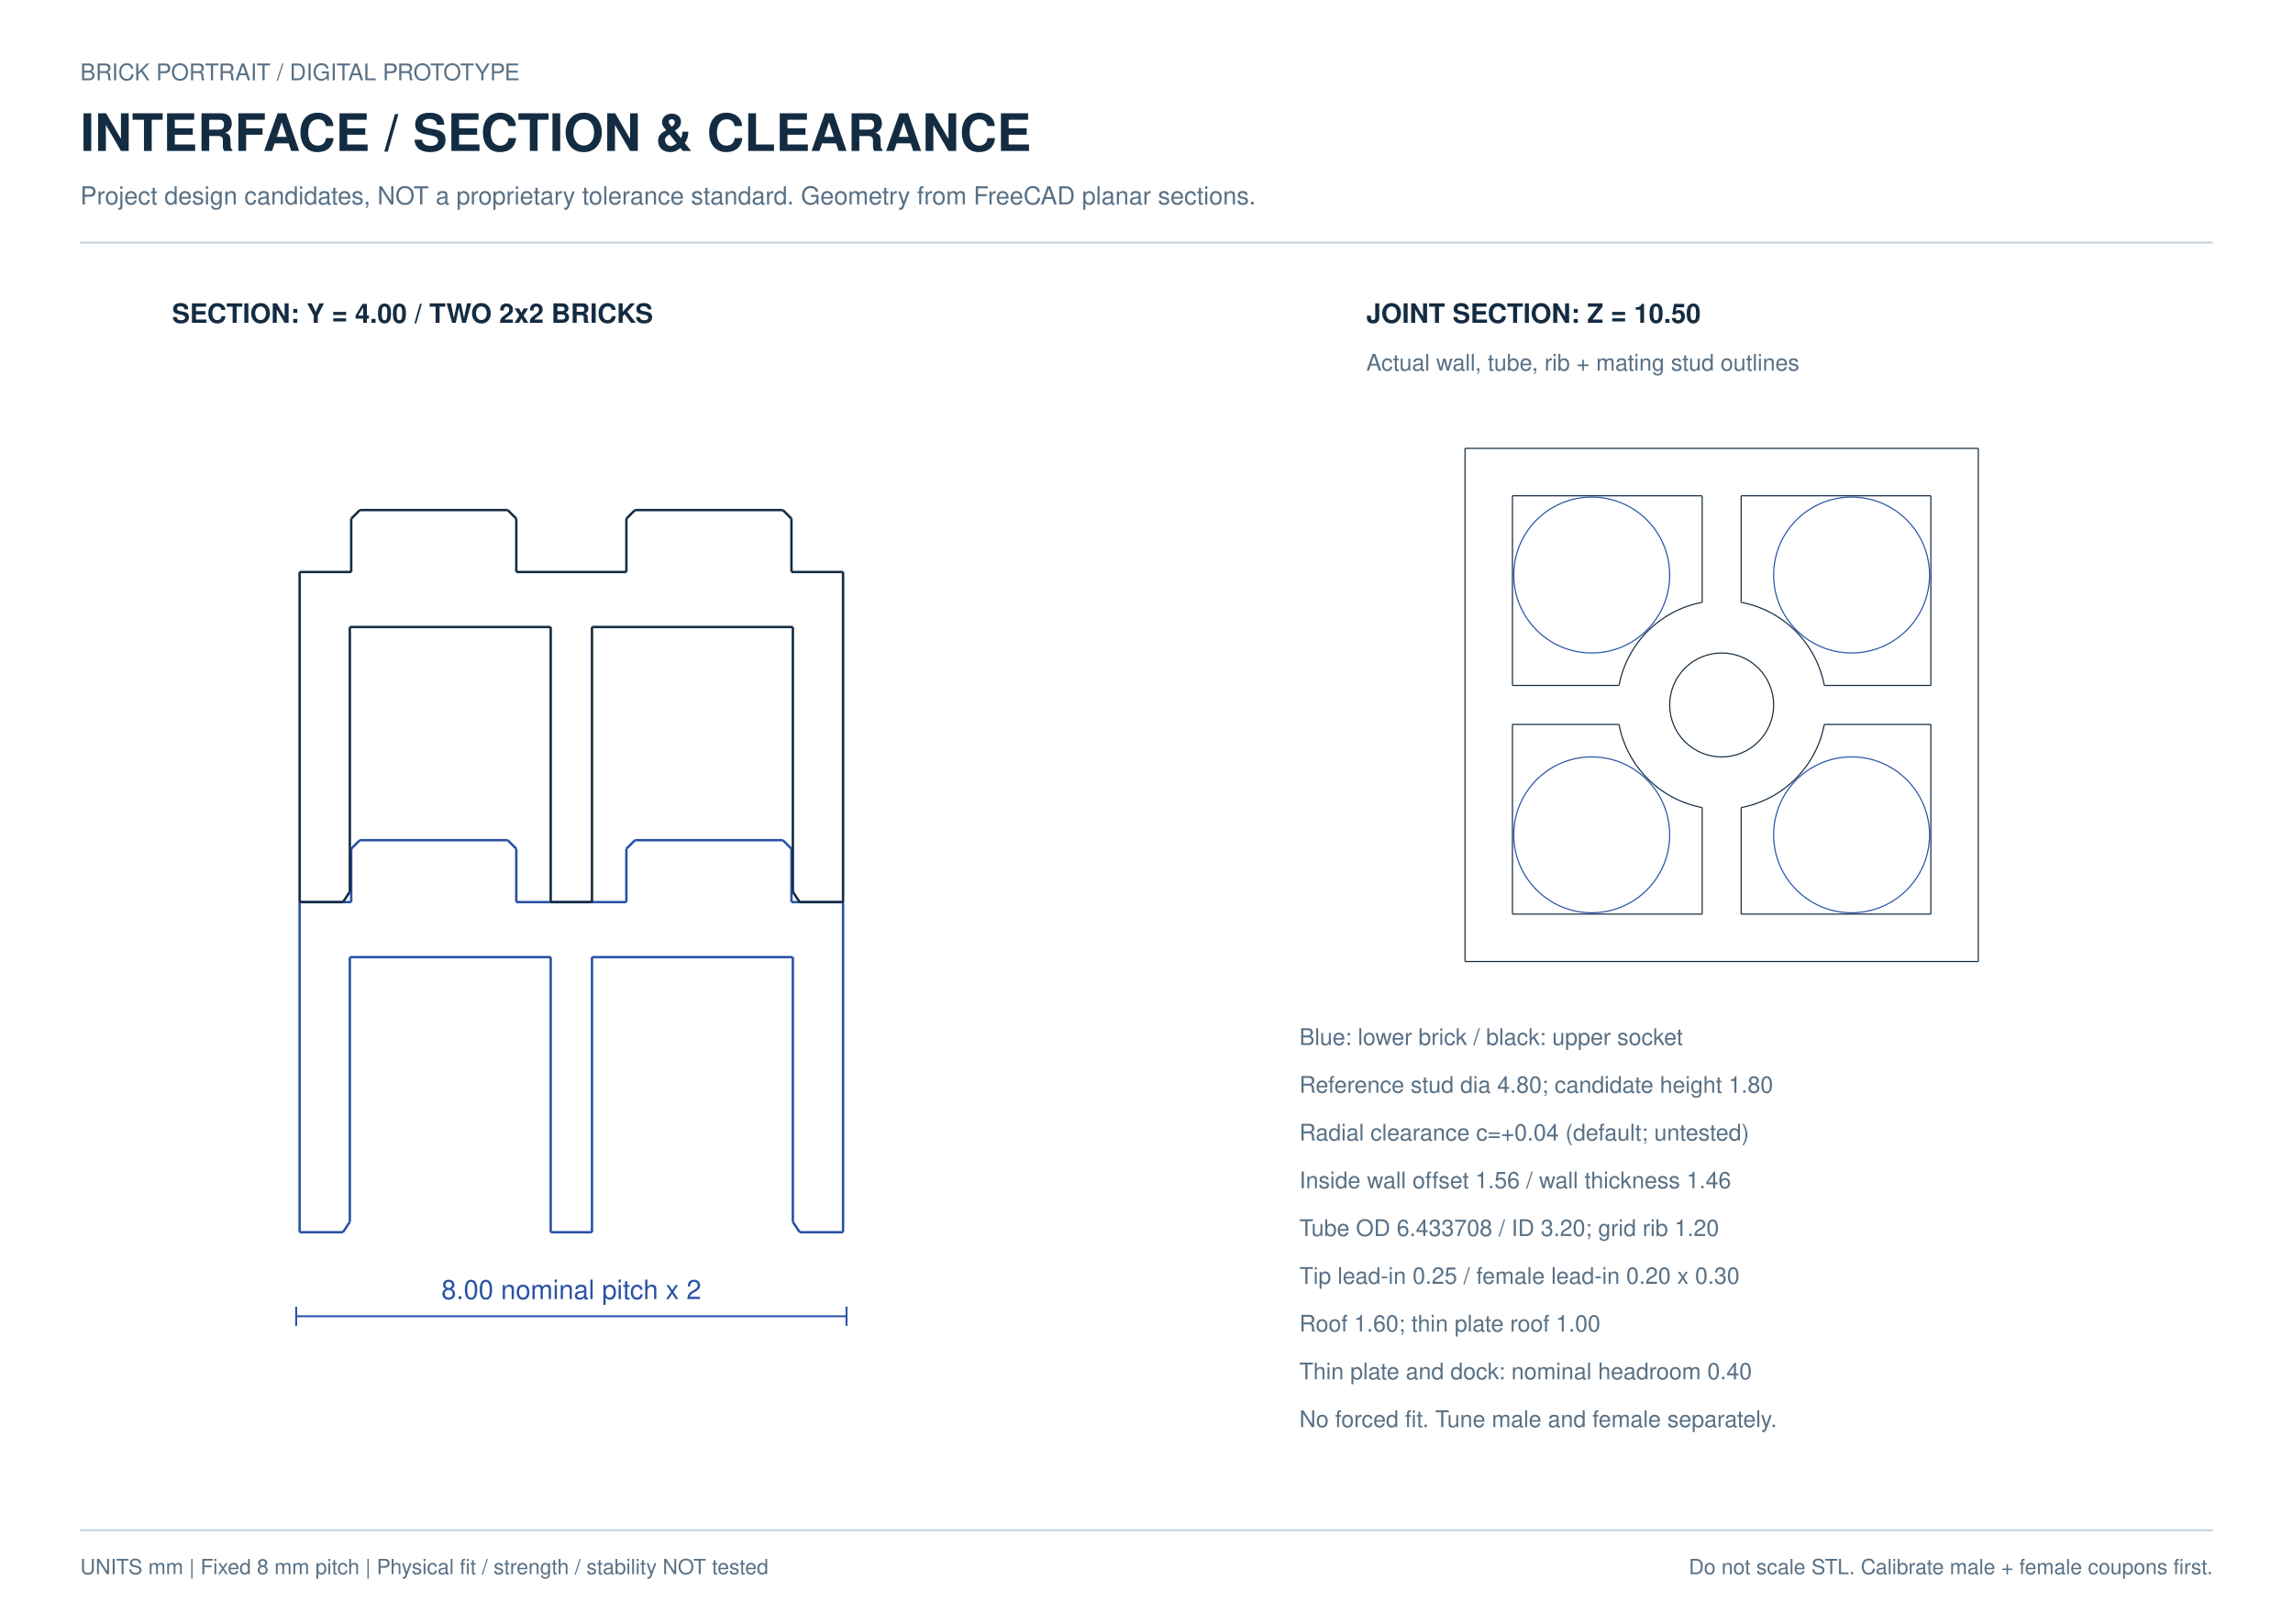
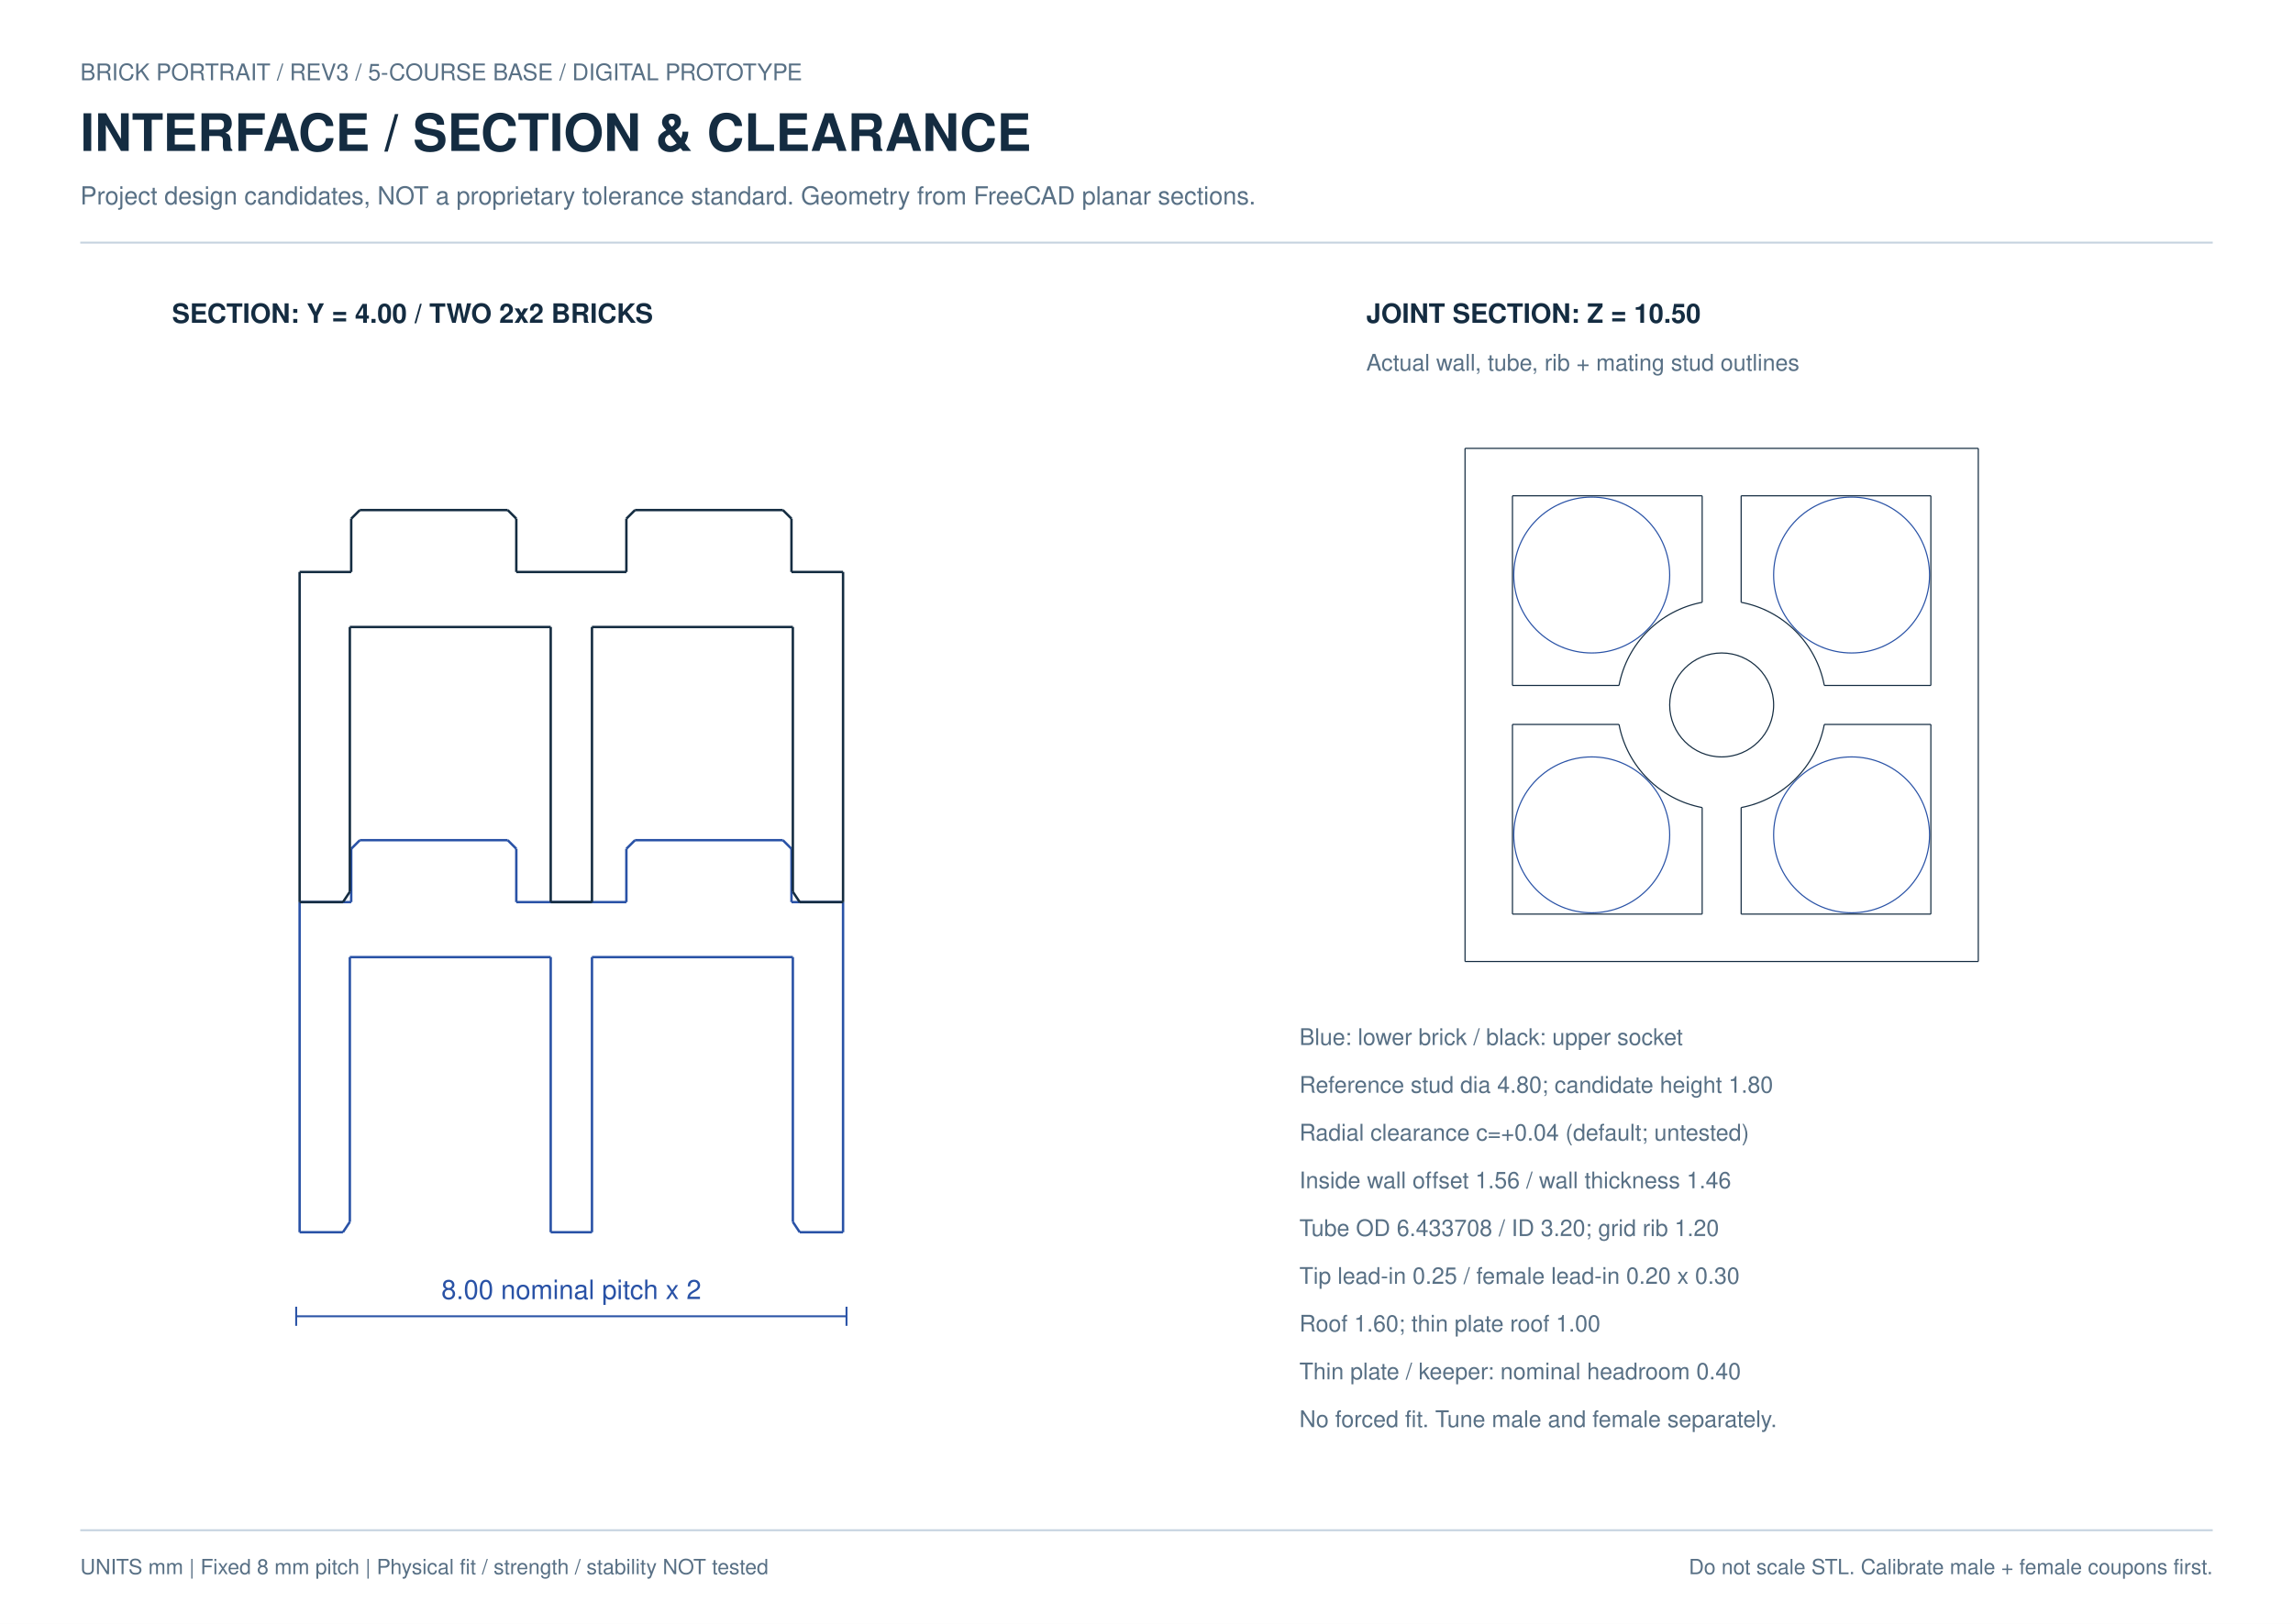
<svg xmlns="http://www.w3.org/2000/svg" width="420mm" height="297.5mm" viewBox="0 0 1200 850">
  <rect width="1200" height="850" fill="white" />
-   <text x="42" y="42" font-family="Helvetica,Arial,sans-serif" font-size="12" fill="#587085" font-weight="normal" text-anchor="start">BRICK PORTRAIT / DIGITAL PROTOTYPE</text>
+   <text x="42" y="42" font-family="Helvetica,Arial,sans-serif" font-size="12" fill="#587085" font-weight="normal" text-anchor="start">BRICK PORTRAIT / REV3 / 5-COURSE BASE / DIGITAL PROTOTYPE</text>
  <text x="42" y="79" font-family="Helvetica,Arial,sans-serif" font-size="27" fill="#142c41" font-weight="bold" text-anchor="start">INTERFACE / SECTION &amp; CLEARANCE</text>
  <text x="42" y="107" font-family="Helvetica,Arial,sans-serif" font-size="13" fill="#587085" font-weight="normal" text-anchor="start">Project design candidates, NOT a proprietary tolerance standard. Geometry from FreeCAD planar sections.</text>
  <line x1="42" y1="127" x2="1158" y2="127" stroke="#c5d3df" stroke-width="1" />
  <text x="90" y="169" font-family="Helvetica,Arial,sans-serif" font-size="14" fill="#142c41" font-weight="bold" text-anchor="start">SECTION: Y = 4.00 / TWO 2x2 BRICKS</text>
  <g transform="translate(155,645) scale(18) rotate(90)">
    <g fill="none" stroke="#2952a6" stroke-linecap="butt" stroke-linejoin="miter" stroke-width="0.07" transform="scale(1, -1)">
      <path d=" M -9.6 0.1 L 0 0.1 " />
      <path d=" M -9.6 0.1 L -9.6 1.6 " />
      <path d=" M 0 0.1 L 0 1.36 " />
      <path d=" M -9.6 1.6 L -11.15 1.6 " />
      <path d=" M -9.6 6.4 L -9.6 9.6 " />
      <path d=" M -9.6 6.4 L -11.15 6.4 " />
      <path d=" M -9.6 9.6 L -11.15 9.6 " />
      <path d=" M -9.6 14.4 L -9.6 15.9 " />
      <path d=" M -9.6 14.4 L -11.15 14.4 " />
      <path d=" M -9.6 15.9 L 0 15.9 " />
      <path d="M0, 1.36 C-0.05, 1.394 -0.101, 1.427 -0.151, 1.461  C-0.176, 1.478 -0.202, 1.494 -0.227, 1.511  C-0.239, 1.519 -0.251, 1.528 -0.264, 1.536  C-0.27, 1.54 -0.277, 1.544 -0.283, 1.549  C-0.289, 1.552 -0.299, 1.559 -0.3, 1.56 " />
      <path d=" M 0 14.64 L 0 15.9 " />
      <path d="M0, 14.64 C-0.05, 14.606 -0.101, 14.573 -0.151, 14.539  C-0.176, 14.522 -0.202, 14.506 -0.227, 14.489  C-0.239, 14.481 -0.251, 14.472 -0.264, 14.464  C-0.27, 14.46 -0.277, 14.456 -0.283, 14.451  C-0.289, 14.448 -0.299, 14.441 -0.3, 14.44 " />
      <path d=" M -11.4 1.85 L -11.15 1.6 " />
      <path d=" M -11.4 9.85 L -11.15 9.6 " />
      <path d=" M -8 14.44 L -0.3 14.44 " />
      <path d=" M -8 1.56 L -0.3 1.56 " />
      <path d=" M -11.4 1.85 L -11.4 6.15 " />
      <path d=" M -11.4 9.85 L -11.4 14.15 " />
      <path d=" M -8 8.6 L -8 14.44 " />
      <path d=" M -8 1.56 L -8 7.4 " />
      <path d=" M -11.15 6.4 L -11.4 6.15 " />
      <path d=" M -11.15 14.4 L -11.4 14.15 " />
      <path d=" M -8 7.4 L 8.88178e-16 7.4 " />
      <path d=" M 0 8.6 L 0 7.4 " />
      <path d=" M -8 8.6 L 8.88178e-16 8.6 " />
    </g>
  </g>
  <g transform="translate(765,505) scale(17) ">
    <g fill="none" stroke="#2952a6" stroke-linecap="butt" stroke-linejoin="miter" stroke-width="0.035" transform="scale(1, -1)">
      <circle cx="4" cy="4" r="2.4" />
      <circle cx="12" cy="4" r="2.4" />
      <circle cx="4" cy="12" r="2.4" />
      <circle cx="12" cy="12" r="2.4" />
    </g>
  </g>
  <g transform="translate(155,645) scale(18) rotate(90)">
    <g fill="none" stroke="#142c41" stroke-linecap="butt" stroke-linejoin="miter" stroke-width="0.07" transform="scale(1, -1)">
      <path d=" M -19.2 0.1 L -9.6 0.1 " />
      <path d=" M -19.2 0.1 L -19.2 1.6 " />
      <path d=" M -9.6 0.1 L -9.6 1.36 " />
      <path d=" M -19.2 1.6 L -20.75 1.6 " />
      <path d=" M -19.2 6.4 L -19.2 9.6 " />
      <path d=" M -19.2 6.4 L -20.75 6.4 " />
      <path d=" M -19.2 9.6 L -20.75 9.6 " />
      <path d=" M -19.2 14.4 L -19.2 15.9 " />
      <path d=" M -19.2 14.4 L -20.75 14.4 " />
      <path d=" M -19.2 15.9 L -9.6 15.9 " />
      <path d="M-9.6, 1.36 C-9.65, 1.394 -9.701, 1.427 -9.751, 1.461  C-9.776, 1.478 -9.802, 1.494 -9.827, 1.511  C-9.839, 1.519 -9.851, 1.528 -9.864, 1.536  C-9.87, 1.54 -9.877, 1.544 -9.883, 1.549  C-9.889, 1.552 -9.899, 1.559 -9.9, 1.56 " />
      <path d=" M -9.6 14.64 L -9.6 15.9 " />
      <path d="M-9.6, 14.64 C-9.65, 14.606 -9.701, 14.573 -9.751, 14.539  C-9.776, 14.522 -9.802, 14.506 -9.827, 14.489  C-9.839, 14.481 -9.851, 14.472 -9.864, 14.464  C-9.87, 14.46 -9.877, 14.456 -9.883, 14.451  C-9.889, 14.448 -9.899, 14.441 -9.9, 14.44 " />
      <path d=" M -21 1.85 L -20.75 1.6 " />
      <path d=" M -21 9.85 L -20.75 9.6 " />
      <path d=" M -17.6 14.44 L -9.9 14.44 " />
      <path d=" M -17.6 1.56 L -9.9 1.56 " />
      <path d=" M -21 1.85 L -21 6.15 " />
      <path d=" M -21 9.85 L -21 14.15 " />
      <path d=" M -17.6 8.6 L -17.6 14.44 " />
      <path d=" M -17.6 1.56 L -17.6 7.4 " />
      <path d=" M -20.75 6.4 L -21 6.15 " />
      <path d=" M -20.75 14.4 L -21 14.15 " />
      <path d=" M -17.6 7.4 L -9.6 7.4 " />
      <path d=" M -9.6 8.6 L -9.6 7.4 " />
      <path d=" M -17.6 8.6 L -9.6 8.6 " />
    </g>
  </g>
  <g transform="translate(765,505) scale(17) ">
    <g fill="none" stroke="#142c41" stroke-linecap="butt" stroke-linejoin="miter" stroke-width="0.035" transform="scale(1, -1)">
      <circle cx="8" cy="8" r="1.6" />
      <path d=" M 0.1 15.9 L 0.1 0.1 " />
      <path d=" M 0.1 15.9 L 15.9 15.9 " />
      <path d=" M 0.1 0.1 L 15.9 0.1 " />
      <path d=" M 15.9 15.9 L 15.9 0.1 " />
      <path d=" M 1.56 1.56 L 7.4 1.56 " />
      <path d=" M 1.56 7.4 L 1.56 1.56 " />
      <path d=" M 7.4 4.84 L 7.4 1.56 " />
      <path d=" M 8.6 1.56 L 14.44 1.56 " />
      <path d=" M 8.6 4.84 L 8.6 1.56 " />
      <path d=" M 14.44 7.4 L 14.44 1.56 " />
      <path d=" M 11.16 7.4 L 14.44 7.4 " />
      <path d=" M 14.44 14.44 L 14.44 8.6 " />
      <path d=" M 8.6 14.44 L 14.44 14.44 " />
      <path d=" M 11.16 8.6 L 14.44 8.6 " />
      <path d=" M 8.6 14.44 L 8.6 11.16 " />
      <path d=" M 1.56 14.44 L 7.4 14.44 " />
      <path d=" M 1.56 14.44 L 1.56 8.6 " />
      <path d=" M 7.4 14.44 L 7.4 11.16 " />
      <path d=" M 1.56 8.6 L 4.84 8.6 " />
      <path d=" M 1.56 7.4 L 4.84 7.4 " />
      <path d="M4.84 7.4 A3.217 3.217 0 0 1 7.4 4.84" />
      <path d="M8.6 4.84 A3.217 3.217 0 0 1 11.16 7.4" />
      <path d="M11.16 8.6 A3.217 3.217 0 0 1 8.6 11.16" />
      <path d="M7.4 11.16 A3.217 3.217 0 0 1 4.84 8.6" />
    </g>
  </g>
  <line x1="155" y1="689" x2="443" y2="689" stroke="#2952a6" stroke-width="1" />
  <line x1="155" y1="684" x2="155" y2="694" stroke="#2952a6" stroke-width="1" />
  <line x1="443" y1="684" x2="443" y2="694" stroke="#2952a6" stroke-width="1" />
  <text x="299.0" y="680" font-family="Helvetica,Arial,sans-serif" font-size="14" fill="#2952a6" font-weight="normal" text-anchor="middle">8.00 nominal pitch x 2</text>
  <text x="715" y="169" font-family="Helvetica,Arial,sans-serif" font-size="14" fill="#142c41" font-weight="bold" text-anchor="start">JOINT SECTION: Z = 10.50</text>
  <text x="715" y="194" font-family="Helvetica,Arial,sans-serif" font-size="12" fill="#587085" font-weight="normal" text-anchor="start">Actual wall, tube, rib + mating stud outlines</text>
  <text x="680" y="547" font-family="Helvetica,Arial,sans-serif" font-size="12" fill="#587085" font-weight="normal" text-anchor="start">Blue: lower brick / black: upper socket</text>
  <text x="680" y="572" font-family="Helvetica,Arial,sans-serif" font-size="12" fill="#587085" font-weight="normal" text-anchor="start">Reference stud dia 4.80; candidate height 1.80</text>
  <text x="680" y="597" font-family="Helvetica,Arial,sans-serif" font-size="12" fill="#587085" font-weight="normal" text-anchor="start">Radial clearance c=+0.04 (default; untested)</text>
  <text x="680" y="622" font-family="Helvetica,Arial,sans-serif" font-size="12" fill="#587085" font-weight="normal" text-anchor="start">Inside wall offset 1.56 / wall thickness 1.46</text>
  <text x="680" y="647" font-family="Helvetica,Arial,sans-serif" font-size="12" fill="#587085" font-weight="normal" text-anchor="start">Tube OD 6.433708 / ID 3.20; grid rib 1.20</text>
  <text x="680" y="672" font-family="Helvetica,Arial,sans-serif" font-size="12" fill="#587085" font-weight="normal" text-anchor="start">Tip lead-in 0.25 / female lead-in 0.20 x 0.30</text>
  <text x="680" y="697" font-family="Helvetica,Arial,sans-serif" font-size="12" fill="#587085" font-weight="normal" text-anchor="start">Roof 1.60; thin plate roof 1.00</text>
-   <text x="680" y="722" font-family="Helvetica,Arial,sans-serif" font-size="12" fill="#587085" font-weight="normal" text-anchor="start">Thin plate and dock: nominal headroom 0.40</text>
+   <text x="680" y="722" font-family="Helvetica,Arial,sans-serif" font-size="12" fill="#587085" font-weight="normal" text-anchor="start">Thin plate / keeper: nominal headroom 0.40</text>
  <text x="680" y="747" font-family="Helvetica,Arial,sans-serif" font-size="12" fill="#587085" font-weight="normal" text-anchor="start">No forced fit. Tune male and female separately.</text>
  <line x1="42" y1="801" x2="1158" y2="801" stroke="#c5d3df" stroke-width="1" />
  <text x="42" y="824" font-family="Helvetica,Arial,sans-serif" font-size="11" fill="#587085" font-weight="normal" text-anchor="start">UNITS mm | Fixed 8 mm pitch | Physical fit / strength / stability NOT tested</text>
  <text x="1158" y="824" font-family="Helvetica,Arial,sans-serif" font-size="11" fill="#587085" font-weight="normal" text-anchor="end">Do not scale STL. Calibrate male + female coupons first.</text>
</svg>
